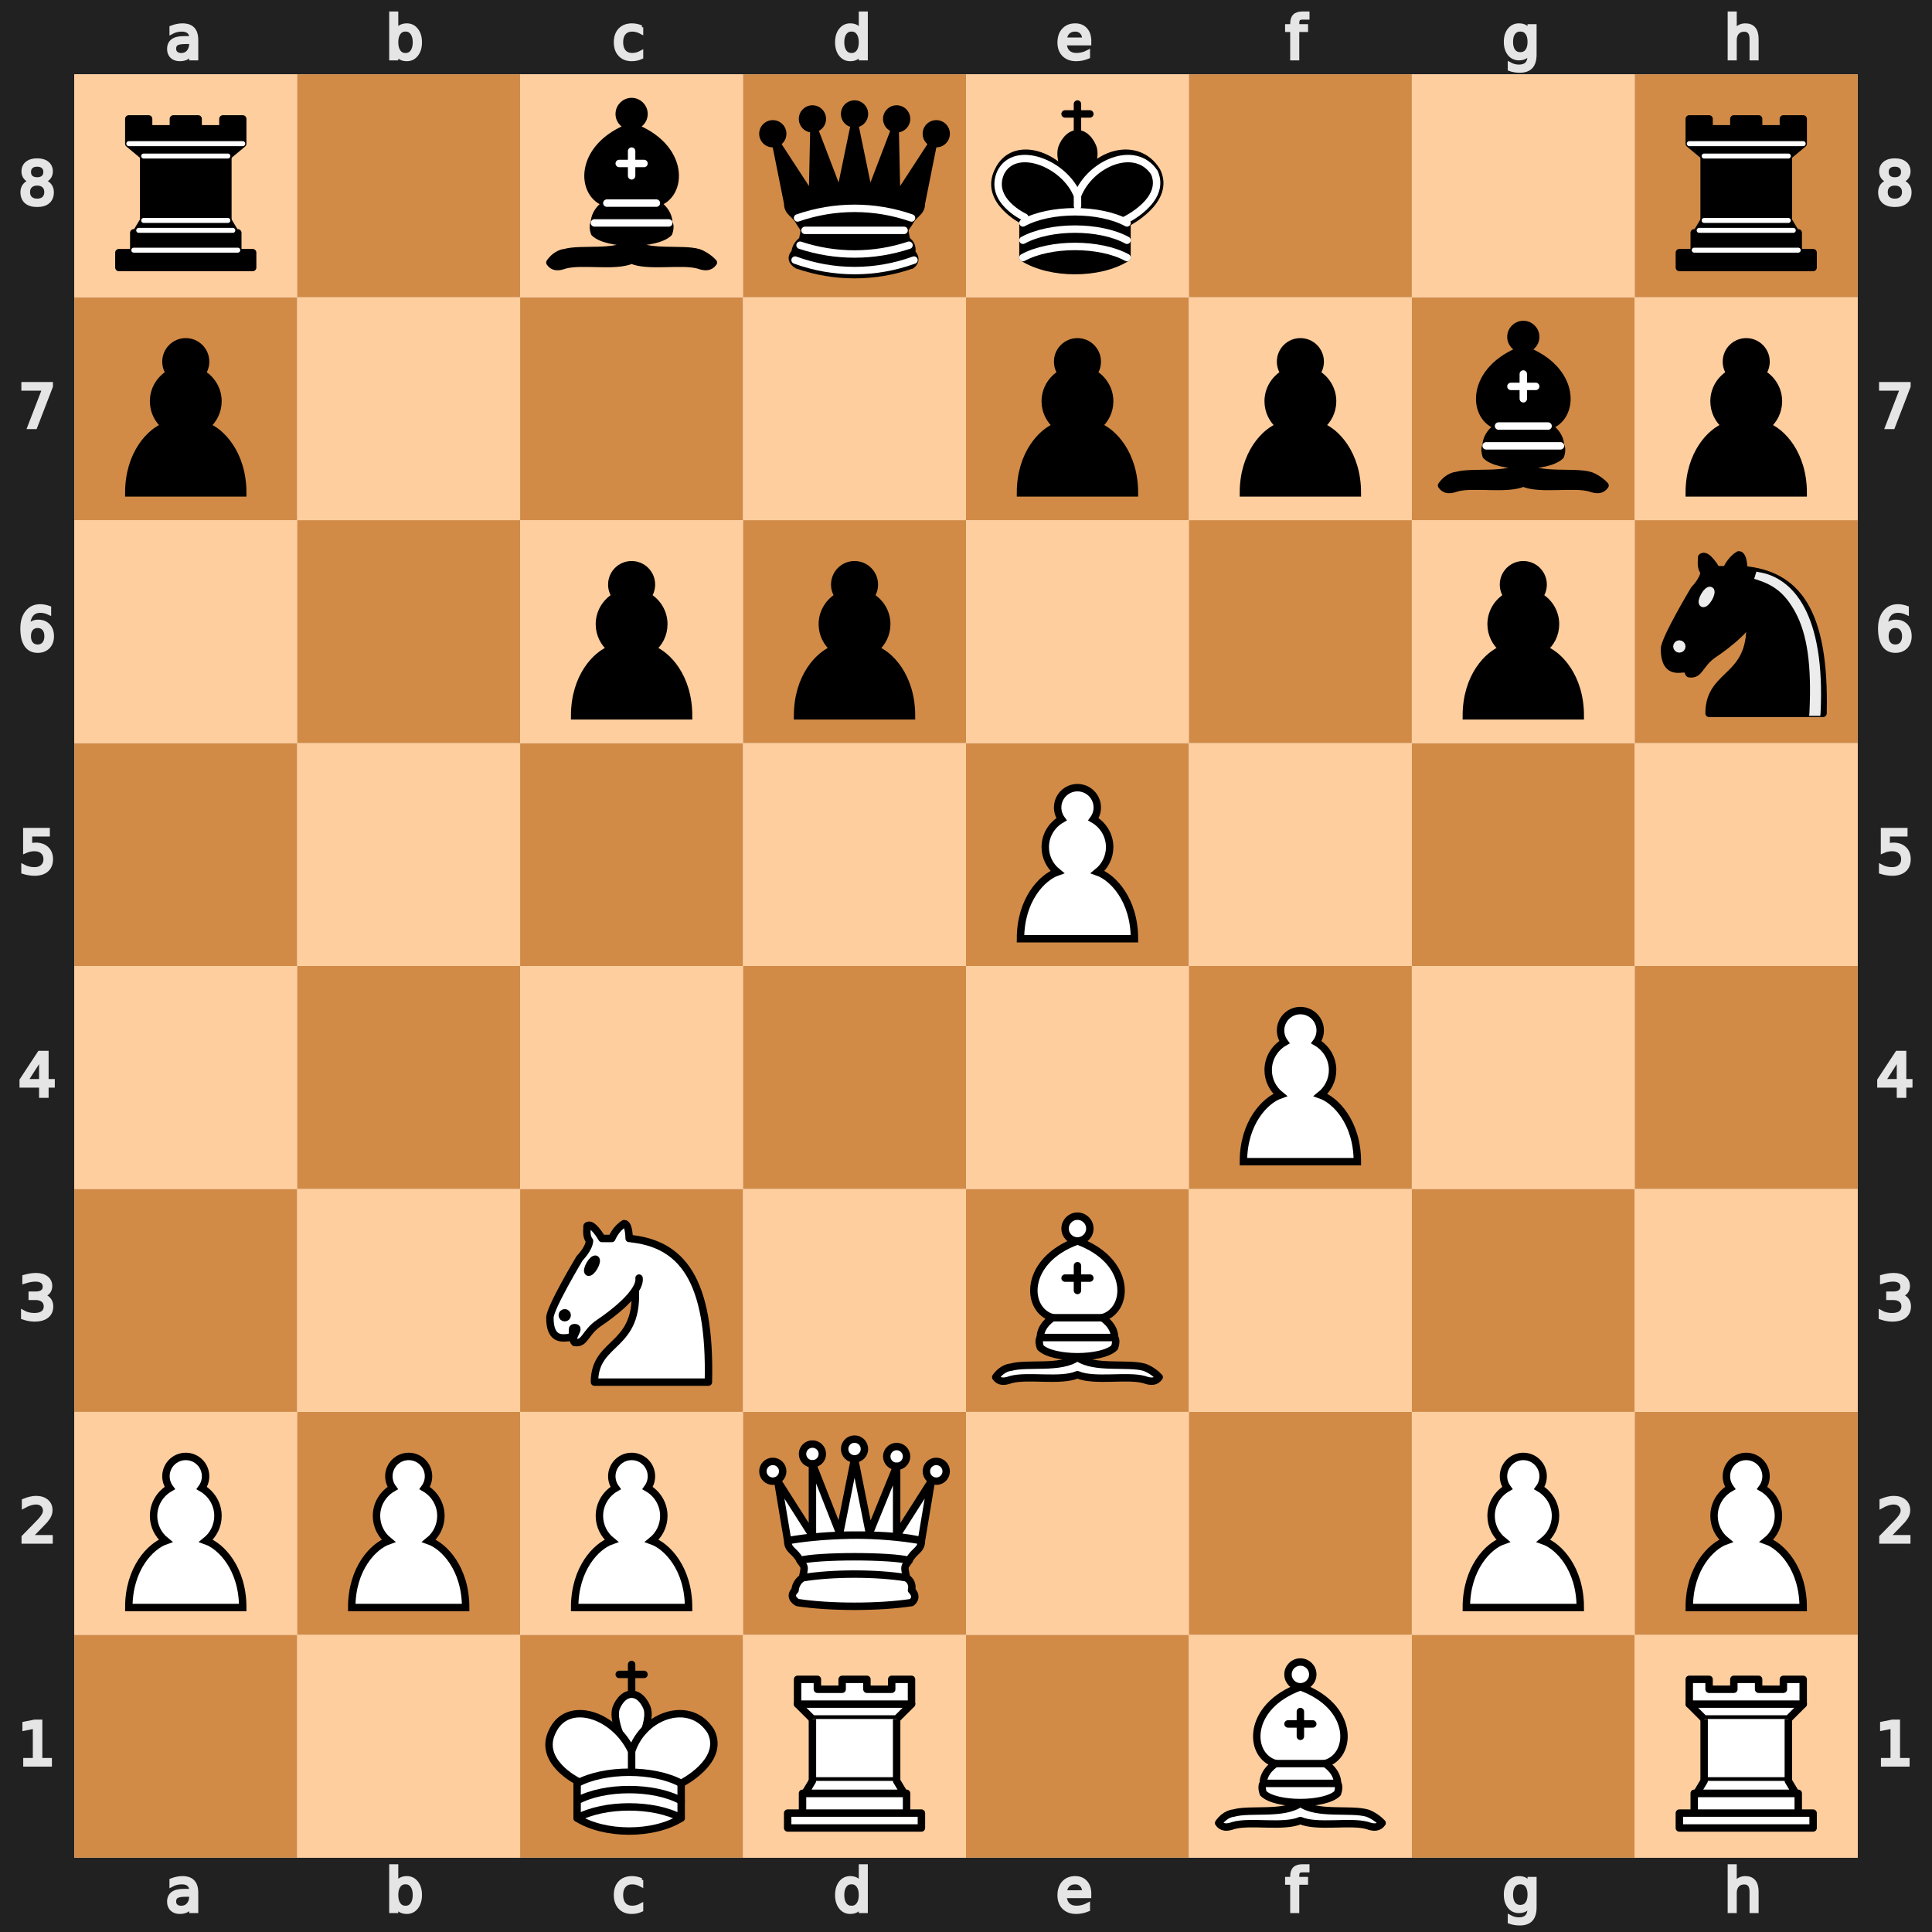
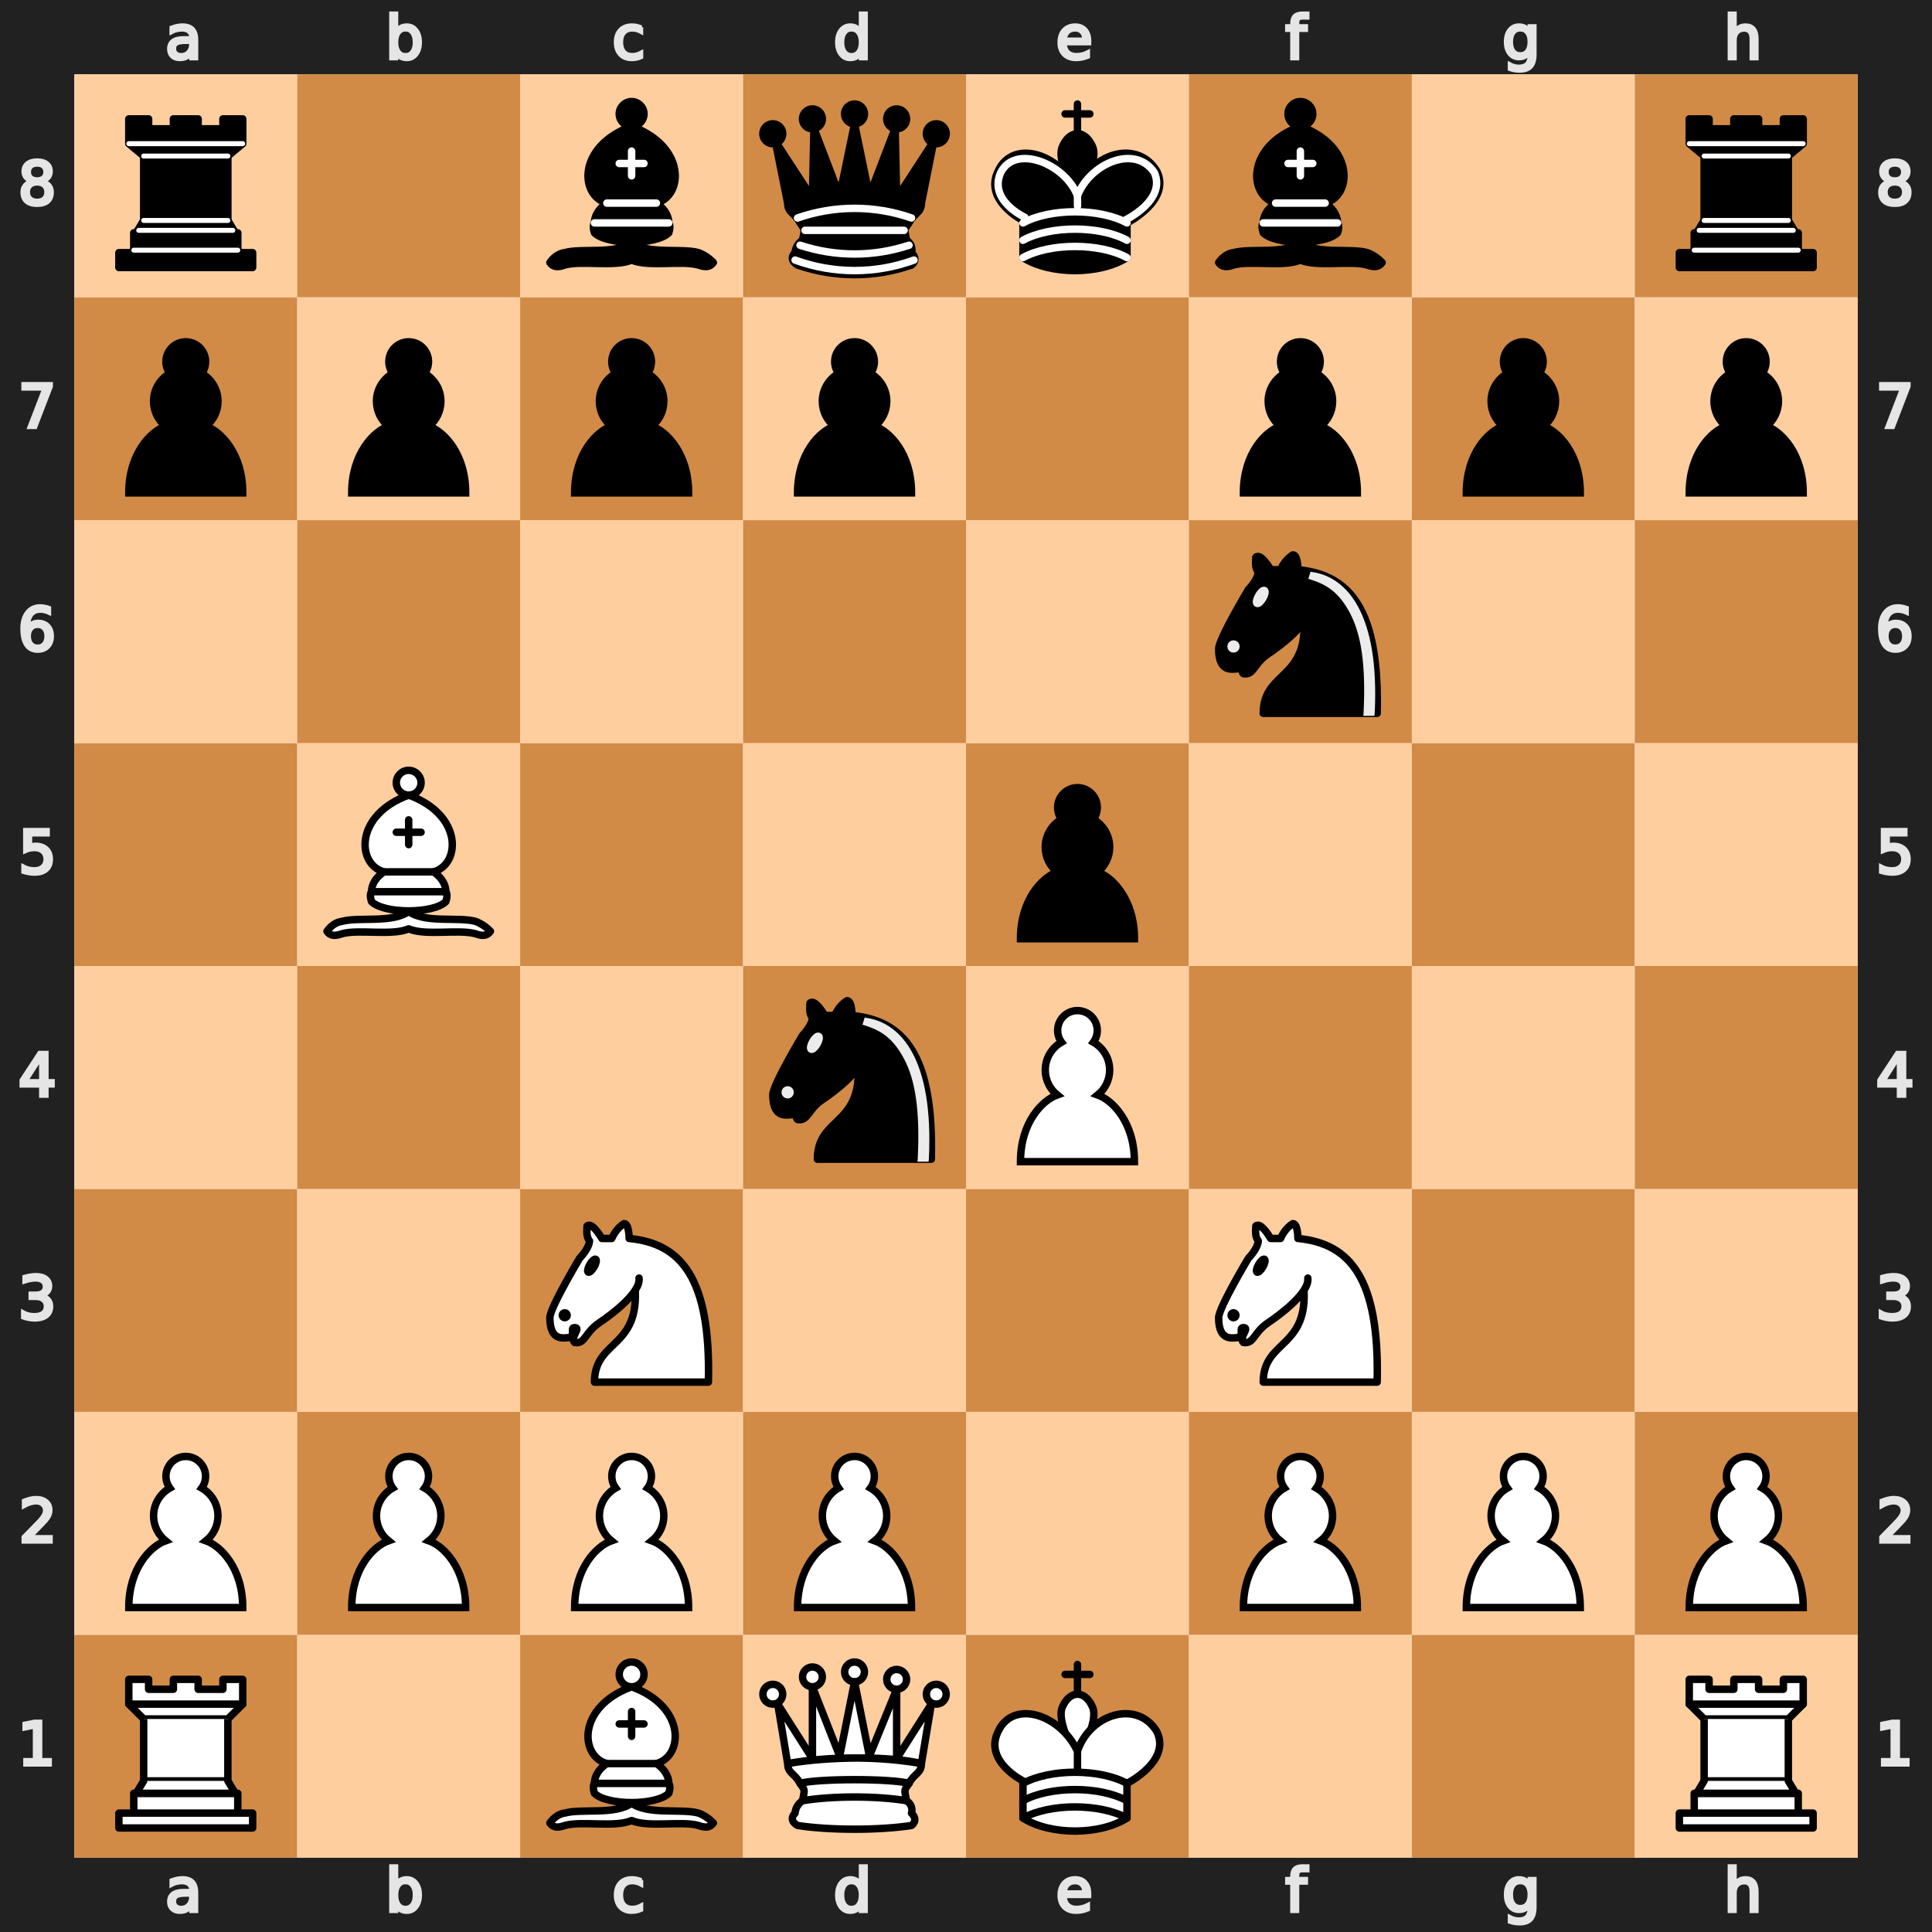
<svg xmlns="http://www.w3.org/2000/svg" xmlns:xlink="http://www.w3.org/1999/xlink" viewBox="0 0 390 390">
  <defs>
    <g id="white-pawn" class="white pawn">
      <path d="M22.5 9c-2.21 0-4 1.79-4 4 0 .89.29 1.71.78 2.38C17.33 16.5 16 18.59 16 21c0 2.03.94 3.84 2.41 5.03-3 1.06-7.41 5.55-7.41 13.47h23c0-7.92-4.41-12.41-7.41-13.47 1.47-1.19 2.41-3 2.41-5.03 0-2.41-1.33-4.5-3.28-5.62.49-.67.78-1.49.78-2.38 0-2.21-1.79-4-4-4z" fill="#fff" stroke="#000" stroke-width="1.5" stroke-linecap="round" />
    </g>
    <g id="white-knight" class="white knight" fill="none" fill-rule="evenodd" stroke="#000" stroke-width="1.5" stroke-linecap="round" stroke-linejoin="round">
      <path d="M 22,10 C 32.5,11 38.5,18 38,39 L 15,39 C 15,30 25,32.5 23,18" style="fill:#ffffff; stroke:#000000;" />
      <path d="M 24,18 C 24.38,20.91 18.45,25.37 16,27 C 13,29 13.18,31.34 11,31 C 9.958,30.06 12.41,27.96 11,28 C 10,28 11.19,29.23 10,30 C 9,30 5.997,31 6,26 C 6,24 12,14 12,14 C 12,14 13.89,12.1 14,10.5 C 13.27,9.506 13.5,8.5 13.5,7.5 C 14.5,6.5 16.5,10 16.5,10 L 18.5,10 C 18.5,10 19.28,8.008 21,7 C 22,7 22,10 22,10" style="fill:#ffffff; stroke:#000000;" />
      <path d="M 9.5 25.5 A 0.5 0.5 0 1 1 8.5,25.5 A 0.5 0.5 0 1 1 9.5 25.5 z" style="fill:#000000; stroke:#000000;" />
      <path d="M 15 15.5 A 0.5 1.5 0 1 1 14,15.5 A 0.5 1.5 0 1 1 15 15.5 z" transform="matrix(0.866,0.5,-0.5,0.866,9.693,-5.173)" style="fill:#000000; stroke:#000000;" />
    </g>
    <g id="white-bishop" class="white bishop" fill="none" fill-rule="evenodd" stroke="#000" stroke-width="1.5" stroke-linecap="round" stroke-linejoin="round">
      <g fill="#fff" stroke-linecap="butt">
        <path d="M9 36c3.39-.97 10.11.43 13.5-2 3.39 2.43 10.11 1.03 13.5 2 0 0 1.65.54 3 2-.68.97-1.65.99-3 .5-3.39-.97-10.11.46-13.5-1-3.39 1.46-10.11.03-13.5 1-1.354.49-2.323.47-3-.5 1.354-1.94 3-2 3-2zM15 32c2.5 2.5 12.5 2.5 15 0 .5-1.5 0-2 0-2 0-2.5-2.5-4-2.5-4 5.5-1.5 6-11.5-5-15.5-11 4-10.5 14-5 15.5 0 0-2.5 1.5-2.5 4 0 0-.5.5 0 2zM25 8a2.5 2.5 0 1 1-5 0 2.5 2.5 0 1 1 5 0z" />
      </g>
      <path d="M17.5 26h10M15 30h15m-7.5-14.5v5M20 18h5" stroke-linejoin="miter" />
    </g>
    <g id="white-rook" class="white rook" fill="#fff" fill-rule="evenodd" stroke="#000" stroke-width="1.5" stroke-linecap="round" stroke-linejoin="round">
      <path d="M9 39h27v-3H9v3zM12 36v-4h21v4H12zM11 14V9h4v2h5V9h5v2h5V9h4v5" stroke-linecap="butt" />
      <path d="M34 14l-3 3H14l-3-3" />
      <path d="M31 17v12.5H14V17" stroke-linecap="butt" stroke-linejoin="miter" />
      <path d="M31 29.5l1.5 2.5h-20l1.5-2.5" />
      <path d="M11 14h23" fill="none" stroke-linejoin="miter" />
    </g>
    <g id="white-queen" class="white queen" fill="#fff" fill-rule="evenodd" stroke="#000" stroke-width="1.5" stroke-linecap="round" stroke-linejoin="round">
      <path d="M8 12a2 2 0 1 1-4 0 2 2 0 1 1 4 0zM24.5 7.5a2 2 0 1 1-4 0 2 2 0 1 1 4 0zM41 12a2 2 0 1 1-4 0 2 2 0 1 1 4 0zM16 8.5a2 2 0 1 1-4 0 2 2 0 1 1 4 0zM33 9a2 2 0 1 1-4 0 2 2 0 1 1 4 0z" />
      <path d="M9 26c8.5-1.5 21-1.5 27 0l2-12-7 11V11l-5.5 13.5-3-15-3 15-5.5-14V25L7 14l2 12zM9 26c0 2 1.5 2 2.5 4 1 1.5 1 1 .5 3.5-1.5 1-1.5 2.5-1.5 2.5-1.5 1.5.5 2.5.5 2.5 6.5 1 16.5 1 23 0 0 0 1.5-1 0-2.5 0 0 .5-1.5-1-2.5-.5-2.5-.5-2 .5-3.5 1-2 2.5-2 2.5-4-8.5-1.5-18.5-1.5-27 0z" stroke-linecap="butt" />
      <path d="M11.5 30c3.5-1 18.5-1 22 0M12 33.5c6-1 15-1 21 0" fill="none" />
    </g>
    <g id="white-king" class="white king" fill="none" fill-rule="evenodd" stroke="#000" stroke-width="1.5" stroke-linecap="round" stroke-linejoin="round">
      <path d="M22.5 11.63V6M20 8h5" stroke-linejoin="miter" />
      <path d="M22.5 25s4.5-7.5 3-10.5c0 0-1-2.5-3-2.5s-3 2.5-3 2.5c-1.5 3 3 10.5 3 10.5" fill="#fff" stroke-linecap="butt" stroke-linejoin="miter" />
      <path d="M11.5 37c5.5 3.5 15.5 3.5 21 0v-7s9-4.5 6-10.5c-4-6.5-13.5-3.5-16 4V27v-3.5c-3.5-7.5-13-10.5-16-4-3 6 5 10 5 10V37z" fill="#fff" />
      <path d="M11.5 30c5.5-3 15.5-3 21 0m-21 3.5c5.5-3 15.5-3 21 0m-21 3.5c5.5-3 15.5-3 21 0" />
    </g>
    <g id="black-pawn" class="black pawn">
      <path d="M22.5 9c-2.21 0-4 1.79-4 4 0 .89.29 1.71.78 2.38C17.33 16.5 16 18.59 16 21c0 2.03.94 3.84 2.41 5.03-3 1.06-7.41 5.55-7.41 13.47h23c0-7.92-4.41-12.41-7.41-13.47 1.47-1.19 2.41-3 2.41-5.03 0-2.41-1.33-4.5-3.28-5.62.49-.67.78-1.49.78-2.38 0-2.21-1.79-4-4-4z" fill="#000" stroke="#000" stroke-width="1.5" stroke-linecap="round" />
    </g>
    <g id="black-knight" class="black knight" fill="none" fill-rule="evenodd" stroke="#000" stroke-width="1.5" stroke-linecap="round" stroke-linejoin="round">
      <path d="M 22,10 C 32.5,11 38.5,18 38,39 L 15,39 C 15,30 25,32.5 23,18" style="fill:#000000; stroke:#000000;" />
      <path d="M 24,18 C 24.38,20.91 18.45,25.37 16,27 C 13,29 13.18,31.34 11,31 C 9.958,30.06 12.41,27.96 11,28 C 10,28 11.19,29.23 10,30 C 9,30 5.997,31 6,26 C 6,24 12,14 12,14 C 12,14 13.89,12.1 14,10.5 C 13.27,9.506 13.5,8.5 13.5,7.5 C 14.5,6.5 16.5,10 16.5,10 L 18.5,10 C 18.5,10 19.28,8.008 21,7 C 22,7 22,10 22,10" style="fill:#000000; stroke:#000000;" />
      <path d="M 9.5 25.5 A 0.5 0.5 0 1 1 8.5,25.5 A 0.5 0.5 0 1 1 9.5 25.5 z" style="fill:#ececec; stroke:#ececec;" />
      <path d="M 15 15.5 A 0.5 1.5 0 1 1 14,15.5 A 0.5 1.5 0 1 1 15 15.5 z" transform="matrix(0.866,0.5,-0.5,0.866,9.693,-5.173)" style="fill:#ececec; stroke:#ececec;" />
      <path d="M 24.55,10.4 L 24.1,11.85 L 24.6,12 C 27.75,13 30.25,14.49 32.5,18.75 C 34.75,23.01 35.75,29.06 35.25,39 L 35.2,39.5 L 37.45,39.5 L 37.5,39 C 38,28.94 36.62,22.15 34.25,17.66 C 31.88,13.17 28.46,11.02 25.06,10.5 L 24.55,10.4 z " style="fill:#ececec; stroke:none;" />
    </g>
    <g id="black-bishop" class="black bishop" fill="none" fill-rule="evenodd" stroke="#000" stroke-width="1.5" stroke-linecap="round" stroke-linejoin="round">
      <path d="M9 36c3.39-.97 10.11.43 13.5-2 3.39 2.43 10.11 1.03 13.5 2 0 0 1.65.54 3 2-.68.97-1.65.99-3 .5-3.39-.97-10.11.46-13.5-1-3.39 1.46-10.11.03-13.5 1-1.354.49-2.323.47-3-.5 1.354-1.94 3-2 3-2zm6-4c2.5 2.5 12.5 2.5 15 0 .5-1.5 0-2 0-2 0-2.5-2.5-4-2.5-4 5.5-1.5 6-11.5-5-15.5-11 4-10.5 14-5 15.5 0 0-2.5 1.5-2.5 4 0 0-.5.5 0 2zM25 8a2.5 2.5 0 1 1-5 0 2.5 2.5 0 1 1 5 0z" fill="#000" stroke-linecap="butt" />
      <path d="M17.5 26h10M15 30h15m-7.5-14.5v5M20 18h5" stroke="#fff" stroke-linejoin="miter" />
    </g>
    <g id="black-rook" class="black rook" fill="#000" fill-rule="evenodd" stroke="#000" stroke-width="1.5" stroke-linecap="round" stroke-linejoin="round">
      <path d="M9 39h27v-3H9v3zM12.5 32l1.5-2.5h17l1.5 2.5h-20zM12 36v-4h21v4H12z" stroke-linecap="butt" />
      <path d="M14 29.5v-13h17v13H14z" stroke-linecap="butt" stroke-linejoin="miter" />
      <path d="M14 16.5L11 14h23l-3 2.5H14zM11 14V9h4v2h5V9h5v2h5V9h4v5H11z" stroke-linecap="butt" />
      <path d="M12 35.5h21M13 31.5h19M14 29.5h17M14 16.5h17M11 14h23" fill="none" stroke="#fff" stroke-width="1" stroke-linejoin="miter" />
    </g>
    <g id="black-queen" class="black queen" fill="#000" fill-rule="evenodd" stroke="#000" stroke-width="1.5" stroke-linecap="round" stroke-linejoin="round">
      <g fill="#000" stroke="none">
        <circle cx="6" cy="12" r="2.75" />
        <circle cx="14" cy="9" r="2.75" />
        <circle cx="22.5" cy="8" r="2.75" />
        <circle cx="31" cy="9" r="2.75" />
        <circle cx="39" cy="12" r="2.75" />
      </g>
      <path d="M9 26c8.5-1.5 21-1.5 27 0l2.5-12.5L31 25l-.3-14.1-5.2 13.6-3-14.5-3 14.5-5.2-13.6L14 25 6.5 13.5 9 26zM9 26c0 2 1.5 2 2.5 4 1 1.5 1 1 .5 3.5-1.5 1-1.5 2.5-1.5 2.5-1.5 1.5.5 2.5.5 2.5 6.5 1 16.5 1 23 0 0 0 1.5-1 0-2.5 0 0 .5-1.5-1-2.5-.5-2.5-.5-2 .5-3.5 1-2 2.5-2 2.5-4-8.5-1.5-18.5-1.5-27 0z" stroke-linecap="butt" />
      <path d="M11 38.5a35 35 1 0 0 23 0" fill="none" stroke-linecap="butt" />
      <path d="M11 29a35 35 1 0 1 23 0M12.5 31.5h20M11.5 34.5a35 35 1 0 0 22 0M10.5 37.5a35 35 1 0 0 24 0" fill="none" stroke="#fff" />
    </g>
    <g id="black-king" class="black king" fill="none" fill-rule="evenodd" stroke="#000" stroke-width="1.5" stroke-linecap="round" stroke-linejoin="round">
      <path d="M22.5 11.63V6" stroke-linejoin="miter" />
      <path d="M22.5 25s4.5-7.5 3-10.5c0 0-1-2.5-3-2.5s-3 2.5-3 2.5c-1.5 3 3 10.5 3 10.5" fill="#000" stroke-linecap="butt" stroke-linejoin="miter" />
      <path d="M11.5 37c5.5 3.5 15.5 3.5 21 0v-7s9-4.5 6-10.5c-4-6.5-13.5-3.5-16 4V27v-3.5c-3.5-7.5-13-10.5-16-4-3 6 5 10 5 10V37z" fill="#000" />
      <path d="M20 8h5" stroke-linejoin="miter" />
      <path d="M32 29.5s8.5-4 6.03-9.65C34.15 14 25 18 22.5 24.5l.01 2.1-.01-2.1C20 18 9.906 14 6.997 19.85c-2.497 5.65 4.853 9 4.853 9M11.5 30c5.5-3 15.5-3 21 0m-21 3.5c5.5-3 15.5-3 21 0m-21 3.5c5.5-3 15.5-3 21 0" stroke="#fff" />
    </g>
  </defs>
  <rect x="7.5" y="7.5" width="375" height="375" fill="none" stroke="#212121" stroke-width="15" />
  <g transform="translate(20, 1) scale(0.75, 0.75)" fill="#e5e5e5" stroke="#e5e5e5">
    <path d="M23.328 10.016q-1.742 0-2.414.398-.672.398-.672 1.36 0 .765.5 1.218.508.445 1.375.445 1.196 0 1.914-.843.727-.852.727-2.258v-.32zm2.867-.594v4.992h-1.437v-1.328q-.492.797-1.227 1.18-.734.375-1.797.375-1.343 0-2.14-.75-.79-.758-.79-2.024 0-1.476.985-2.226.992-.75 2.953-.75h2.016V8.75q0-.992-.656-1.531-.649-.547-1.829-.547-.75 0-1.46.18-.711.18-1.368.539V6.062q.79-.304 1.532-.453.742-.156 1.445-.156 1.898 0 2.836.984.937.985.937 2.985z" />
  </g>
  <g transform="translate(20, 375) scale(0.75, 0.75)" fill="#e5e5e5" stroke="#e5e5e5">
    <path d="M23.328 10.016q-1.742 0-2.414.398-.672.398-.672 1.36 0 .765.5 1.218.508.445 1.375.445 1.196 0 1.914-.843.727-.852.727-2.258v-.32zm2.867-.594v4.992h-1.437v-1.328q-.492.797-1.227 1.18-.734.375-1.797.375-1.343 0-2.14-.75-.79-.758-.79-2.024 0-1.476.985-2.226.992-.75 2.953-.75h2.016V8.75q0-.992-.656-1.531-.649-.547-1.829-.547-.75 0-1.46.18-.711.18-1.368.539V6.062q.79-.304 1.532-.453.742-.156 1.445-.156 1.898 0 2.836.984.937.985.937 2.985z" />
  </g>
  <g transform="translate(65, 1) scale(0.75, 0.75)" fill="#e5e5e5" stroke="#e5e5e5">
    <path d="M24.922 10.047q0-1.586-.656-2.485-.649-.906-1.79-.906-1.14 0-1.796.906-.649.899-.649 2.485 0 1.586.649 2.492.656.898 1.797.898 1.14 0 1.789-.898.656-.906.656-2.492zm-4.89-3.055q.452-.781 1.14-1.156.695-.383 1.656-.383 1.594 0 2.586 1.266 1 1.265 1 3.328 0 2.062-1 3.328-.992 1.266-2.586 1.266-.96 0-1.656-.375-.688-.383-1.14-1.164v1.312h-1.446V2.258h1.445z" />
  </g>
  <g transform="translate(65, 375) scale(0.75, 0.75)" fill="#e5e5e5" stroke="#e5e5e5">
    <path d="M24.922 10.047q0-1.586-.656-2.485-.649-.906-1.79-.906-1.14 0-1.796.906-.649.899-.649 2.485 0 1.586.649 2.492.656.898 1.797.898 1.14 0 1.789-.898.656-.906.656-2.492zm-4.89-3.055q.452-.781 1.14-1.156.695-.383 1.656-.383 1.594 0 2.586 1.266 1 1.265 1 3.328 0 2.062-1 3.328-.992 1.266-2.586 1.266-.96 0-1.656-.375-.688-.383-1.14-1.164v1.312h-1.446V2.258h1.445z" />
  </g>
  <g transform="translate(110, 1) scale(0.75, 0.75)" fill="#e5e5e5" stroke="#e5e5e5">
    <path d="M25.96 6v1.344q-.608-.336-1.226-.5-.609-.172-1.234-.172-1.398 0-2.172.89-.773.883-.773 2.485 0 1.601.773 2.492.774.883 2.172.883.625 0 1.234-.164.618-.172 1.227-.508v1.328q-.602.281-1.25.422-.64.14-1.367.14-1.977 0-3.14-1.242-1.165-1.242-1.165-3.351 0-2.14 1.172-3.367 1.18-1.227 3.227-1.227.664 0 1.296.14.633.134 1.227.407z" />
  </g>
  <g transform="translate(110, 375) scale(0.75, 0.75)" fill="#e5e5e5" stroke="#e5e5e5">
    <path d="M25.96 6v1.344q-.608-.336-1.226-.5-.609-.172-1.234-.172-1.398 0-2.172.89-.773.883-.773 2.485 0 1.601.773 2.492.774.883 2.172.883.625 0 1.234-.164.618-.172 1.227-.508v1.328q-.602.281-1.25.422-.64.14-1.367.14-1.977 0-3.14-1.242-1.165-1.242-1.165-3.351 0-2.14 1.172-3.367 1.18-1.227 3.227-1.227.664 0 1.296.14.633.134 1.227.407z" />
  </g>
  <g transform="translate(155, 1) scale(0.75, 0.75)" fill="#e5e5e5" stroke="#e5e5e5">
    <path d="M24.973 6.992V2.258h1.437v12.156h-1.437v-1.312q-.453.78-1.149 1.164-.687.375-1.656.375-1.586 0-2.586-1.266-.992-1.266-.992-3.328 0-2.063.992-3.328 1-1.266 2.586-1.266.969 0 1.656.383.696.375 1.149 1.156zm-4.899 3.055q0 1.586.649 2.492.656.898 1.797.898 1.14 0 1.796-.898.657-.906.657-2.492 0-1.586-.657-2.485-.656-.906-1.796-.906-1.141 0-1.797.906-.649.899-.649 2.485z" />
  </g>
  <g transform="translate(155, 375) scale(0.75, 0.75)" fill="#e5e5e5" stroke="#e5e5e5">
    <path d="M24.973 6.992V2.258h1.437v12.156h-1.437v-1.312q-.453.78-1.149 1.164-.687.375-1.656.375-1.586 0-2.586-1.266-.992-1.266-.992-3.328 0-2.063.992-3.328 1-1.266 2.586-1.266.969 0 1.656.383.696.375 1.149 1.156zm-4.899 3.055q0 1.586.649 2.492.656.898 1.797.898 1.14 0 1.796-.898.657-.906.657-2.492 0-1.586-.657-2.485-.656-.906-1.796-.906-1.141 0-1.797.906-.649.899-.649 2.485z" />
  </g>
  <g transform="translate(200, 1) scale(0.75, 0.75)" fill="#e5e5e5" stroke="#e5e5e5">
    <path d="M26.555 9.68v.703h-6.61q.094 1.484.89 2.265.806.774 2.235.774.828 0 1.602-.203.781-.203 1.547-.61v1.36q-.774.328-1.586.5-.813.172-1.649.172-2.093 0-3.32-1.22-1.219-1.218-1.219-3.296 0-2.148 1.157-3.406 1.164-1.266 3.132-1.266 1.766 0 2.79 1.14 1.03 1.134 1.03 3.087zm-1.438-.422q-.015-1.18-.664-1.883-.64-.703-1.703-.703-1.203 0-1.93.68-.718.68-.828 1.914z" />
  </g>
  <g transform="translate(200, 375) scale(0.75, 0.75)" fill="#e5e5e5" stroke="#e5e5e5">
    <path d="M26.555 9.68v.703h-6.61q.094 1.484.89 2.265.806.774 2.235.774.828 0 1.602-.203.781-.203 1.547-.61v1.36q-.774.328-1.586.5-.813.172-1.649.172-2.093 0-3.32-1.22-1.219-1.218-1.219-3.296 0-2.148 1.157-3.406 1.164-1.266 3.132-1.266 1.766 0 2.79 1.14 1.03 1.134 1.03 3.087zm-1.438-.422q-.015-1.18-.664-1.883-.64-.703-1.703-.703-1.203 0-1.93.68-.718.68-.828 1.914z" />
  </g>
  <g transform="translate(245, 1) scale(0.75, 0.75)" fill="#e5e5e5" stroke="#e5e5e5">
    <path d="M25.285 2.258v1.195H23.91q-.773 0-1.078.313-.297.312-.297 1.125v.773h2.367v1.117h-2.367v7.633H21.09V6.781h-1.375V5.664h1.375v-.61q0-1.46.68-2.124.68-.672 2.156-.672z" />
  </g>
  <g transform="translate(245, 375) scale(0.75, 0.75)" fill="#e5e5e5" stroke="#e5e5e5">
    <path d="M25.285 2.258v1.195H23.91q-.773 0-1.078.313-.297.312-.297 1.125v.773h2.367v1.117h-2.367v7.633H21.09V6.781h-1.375V5.664h1.375v-.61q0-1.46.68-2.124.68-.672 2.156-.672z" />
  </g>
  <g transform="translate(290, 1) scale(0.75, 0.75)" fill="#e5e5e5" stroke="#e5e5e5">
    <path d="M24.973 9.937q0-1.562-.649-2.421-.64-.86-1.804-.86-1.157 0-1.805.86-.64.859-.64 2.421 0 1.555.64 2.415.648.859 1.805.859 1.164 0 1.804-.86.649-.859.649-2.414zm1.437 3.391q0 2.234-.992 3.32-.992 1.094-3.04 1.094-.757 0-1.429-.117-.672-.11-1.304-.344v-1.398q.632.344 1.25.508.617.164 1.257.164 1.414 0 2.118-.743.703-.734.703-2.226v-.711q-.446.773-1.141 1.156-.695.383-1.664.383-1.61 0-2.594-1.227-.984-1.226-.984-3.25 0-2.03.984-3.257.985-1.227 2.594-1.227.969 0 1.664.383t1.14 1.156V5.664h1.438z" />
  </g>
  <g transform="translate(290, 375) scale(0.75, 0.75)" fill="#e5e5e5" stroke="#e5e5e5">
    <path d="M24.973 9.937q0-1.562-.649-2.421-.64-.86-1.804-.86-1.157 0-1.805.86-.64.859-.64 2.421 0 1.555.64 2.415.648.859 1.805.859 1.164 0 1.804-.86.649-.859.649-2.414zm1.437 3.391q0 2.234-.992 3.32-.992 1.094-3.04 1.094-.757 0-1.429-.117-.672-.11-1.304-.344v-1.398q.632.344 1.25.508.617.164 1.257.164 1.414 0 2.118-.743.703-.734.703-2.226v-.711q-.446.773-1.141 1.156-.695.383-1.664.383-1.61 0-2.594-1.227-.984-1.226-.984-3.25 0-2.03.984-3.257.985-1.227 2.594-1.227.969 0 1.664.383t1.14 1.156V5.664h1.438z" />
  </g>
  <g transform="translate(335, 1) scale(0.75, 0.75)" fill="#e5e5e5" stroke="#e5e5e5">
    <path d="M26.164 9.133v5.281h-1.437V9.18q0-1.243-.485-1.86-.484-.617-1.453-.617-1.164 0-1.836.742-.672.742-.672 2.024v4.945h-1.445V2.258h1.445v4.765q.516-.789 1.211-1.18.703-.39 1.617-.39 1.508 0 2.282.938.773.93.773 2.742z" />
  </g>
  <g transform="translate(335, 375) scale(0.75, 0.75)" fill="#e5e5e5" stroke="#e5e5e5">
    <path d="M26.164 9.133v5.281h-1.437V9.18q0-1.243-.485-1.86-.484-.617-1.453-.617-1.164 0-1.836.742-.672.742-.672 2.024v4.945h-1.445V2.258h1.445v4.765q.516-.789 1.211-1.18.703-.39 1.617-.39 1.508 0 2.282.938.773.93.773 2.742z" />
  </g>
  <g transform="translate(0, 335) scale(0.75, 0.75)" fill="#e5e5e5" stroke="#e5e5e5">
    <path d="M6.754 26.996h2.578v-8.898l-2.805.562v-1.437l2.79-.563h1.578v10.336h2.578v1.328h-6.72z" />
  </g>
  <g transform="translate(375, 335) scale(0.75, 0.75)" fill="#e5e5e5" stroke="#e5e5e5">
    <path d="M6.754 26.996h2.578v-8.898l-2.805.562v-1.437l2.79-.563h1.578v10.336h2.578v1.328h-6.72z" />
  </g>
  <g transform="translate(0, 290) scale(0.75, 0.75)" fill="#e5e5e5" stroke="#e5e5e5">
    <path d="M8.195 26.996h5.508v1.328H6.297v-1.328q.898-.93 2.445-2.492 1.555-1.57 1.953-2.024.758-.851 1.055-1.437.305-.594.305-1.164 0-.93-.657-1.516-.648-.586-1.695-.586-.742 0-1.57.258-.82.258-1.758.781v-1.593q.953-.383 1.781-.578.828-.196 1.516-.196 1.812 0 2.89.906 1.079.907 1.079 2.422 0 .72-.274 1.368-.265.64-.976 1.515-.196.227-1.243 1.313-1.046 1.078-2.953 3.023z" />
  </g>
  <g transform="translate(375, 290) scale(0.75, 0.75)" fill="#e5e5e5" stroke="#e5e5e5">
    <path d="M8.195 26.996h5.508v1.328H6.297v-1.328q.898-.93 2.445-2.492 1.555-1.57 1.953-2.024.758-.851 1.055-1.437.305-.594.305-1.164 0-.93-.657-1.516-.648-.586-1.695-.586-.742 0-1.57.258-.82.258-1.758.781v-1.593q.953-.383 1.781-.578.828-.196 1.516-.196 1.812 0 2.89.906 1.079.907 1.079 2.422 0 .72-.274 1.368-.265.64-.976 1.515-.196.227-1.243 1.313-1.046 1.078-2.953 3.023z" />
  </g>
  <g transform="translate(0, 245) scale(0.75, 0.75)" fill="#e5e5e5" stroke="#e5e5e5">
    <path d="M11.434 22.035q1.132.242 1.765 1.008.64.766.64 1.89 0 1.727-1.187 2.672-1.187.946-3.375.946-.734 0-1.515-.149-.774-.14-1.602-.43V26.45q.656.383 1.438.578.78.196 1.632.196 1.485 0 2.258-.586.782-.586.782-1.703 0-1.032-.727-1.61-.719-.586-2.008-.586h-1.36v-1.297h1.423q1.164 0 1.78-.46.618-.47.618-1.344 0-.899-.64-1.375-.633-.485-1.82-.485-.65 0-1.391.141-.743.14-1.633.437V16.95q.898-.25 1.68-.375.788-.125 1.484-.125 1.797 0 2.844.82 1.046.813 1.046 2.204 0 .968-.554 1.64-.555.664-1.578.922z" />
  </g>
  <g transform="translate(375, 245) scale(0.75, 0.75)" fill="#e5e5e5" stroke="#e5e5e5">
    <path d="M11.434 22.035q1.132.242 1.765 1.008.64.766.64 1.89 0 1.727-1.187 2.672-1.187.946-3.375.946-.734 0-1.515-.149-.774-.14-1.602-.43V26.45q.656.383 1.438.578.78.196 1.632.196 1.485 0 2.258-.586.782-.586.782-1.703 0-1.032-.727-1.61-.719-.586-2.008-.586h-1.36v-1.297h1.423q1.164 0 1.78-.46.618-.47.618-1.344 0-.899-.64-1.375-.633-.485-1.82-.485-.65 0-1.391.141-.743.14-1.633.437V16.95q.898-.25 1.68-.375.788-.125 1.484-.125 1.797 0 2.844.82 1.046.813 1.046 2.204 0 .968-.554 1.64-.555.664-1.578.922z" />
  </g>
  <g transform="translate(0, 200) scale(0.75, 0.75)" fill="#e5e5e5" stroke="#e5e5e5">
    <path d="M11.016 18.035L7.03 24.262h3.985zm-.414-1.375h1.984v7.602h1.664v1.312h-1.664v2.75h-1.57v-2.75H5.75v-1.523z" />
  </g>
  <g transform="translate(375, 200) scale(0.75, 0.75)" fill="#e5e5e5" stroke="#e5e5e5">
    <path d="M11.016 18.035L7.03 24.262h3.985zm-.414-1.375h1.984v7.602h1.664v1.312h-1.664v2.75h-1.57v-2.75H5.75v-1.523z" />
  </g>
  <g transform="translate(0, 155) scale(0.75, 0.75)" fill="#e5e5e5" stroke="#e5e5e5">
    <path d="M6.719 16.66h6.195v1.328h-4.75v2.86q.344-.118.688-.172.343-.063.687-.063 1.953 0 3.094 1.07 1.14 1.07 1.14 2.899 0 1.883-1.171 2.93-1.172 1.039-3.305 1.039-.735 0-1.5-.125-.758-.125-1.57-.375v-1.586q.703.383 1.453.57.75.188 1.586.188 1.351 0 2.14-.711.79-.711.79-1.93 0-1.219-.79-1.93-.789-.71-2.14-.71-.633 0-1.266.14-.625.14-1.281.438z" />
  </g>
  <g transform="translate(375, 155) scale(0.75, 0.75)" fill="#e5e5e5" stroke="#e5e5e5">
    <path d="M6.719 16.66h6.195v1.328h-4.75v2.86q.344-.118.688-.172.343-.063.687-.063 1.953 0 3.094 1.07 1.14 1.07 1.14 2.899 0 1.883-1.171 2.93-1.172 1.039-3.305 1.039-.735 0-1.5-.125-.758-.125-1.57-.375v-1.586q.703.383 1.453.57.75.188 1.586.188 1.351 0 2.14-.711.79-.711.79-1.93 0-1.219-.79-1.93-.789-.71-2.14-.71-.633 0-1.266.14-.625.14-1.281.438z" />
  </g>
  <g transform="translate(0, 110) scale(0.75, 0.75)" fill="#e5e5e5" stroke="#e5e5e5">
    <path d="M10.137 21.863q-1.063 0-1.688.727-.617.726-.617 1.992 0 1.258.617 1.992.625.727 1.688.727 1.062 0 1.68-.727.624-.734.624-1.992 0-1.266-.625-1.992-.617-.727-1.68-.727zm3.133-4.945v1.437q-.594-.28-1.204-.43-.601-.148-1.195-.148-1.562 0-2.39 1.055-.82 1.055-.938 3.188.46-.68 1.156-1.04.696-.367 1.531-.367 1.758 0 2.774 1.07 1.023 1.063 1.023 2.899 0 1.797-1.062 2.883-1.063 1.086-2.828 1.086-2.024 0-3.094-1.547-1.07-1.555-1.07-4.5 0-2.766 1.312-4.406 1.313-1.649 3.524-1.649.593 0 1.195.117.61.118 1.266.352z" />
  </g>
  <g transform="translate(375, 110) scale(0.75, 0.75)" fill="#e5e5e5" stroke="#e5e5e5">
    <path d="M10.137 21.863q-1.063 0-1.688.727-.617.726-.617 1.992 0 1.258.617 1.992.625.727 1.688.727 1.062 0 1.68-.727.624-.734.624-1.992 0-1.266-.625-1.992-.617-.727-1.68-.727zm3.133-4.945v1.437q-.594-.28-1.204-.43-.601-.148-1.195-.148-1.562 0-2.39 1.055-.82 1.055-.938 3.188.46-.68 1.156-1.04.696-.367 1.531-.367 1.758 0 2.774 1.07 1.023 1.063 1.023 2.899 0 1.797-1.062 2.883-1.063 1.086-2.828 1.086-2.024 0-3.094-1.547-1.07-1.555-1.07-4.5 0-2.766 1.312-4.406 1.313-1.649 3.524-1.649.593 0 1.195.117.61.118 1.266.352z" />
  </g>
  <g transform="translate(0, 65) scale(0.75, 0.75)" fill="#e5e5e5" stroke="#e5e5e5">
    <path d="M6.25 16.66h7.5v.672L9.516 28.324H7.867l3.985-10.336H6.25z" />
  </g>
  <g transform="translate(375, 65) scale(0.75, 0.75)" fill="#e5e5e5" stroke="#e5e5e5">
    <path d="M6.25 16.66h7.5v.672L9.516 28.324H7.867l3.985-10.336H6.25z" />
  </g>
  <g transform="translate(0, 20) scale(0.75, 0.75)" fill="#e5e5e5" stroke="#e5e5e5">
    <path d="M10 22.785q-1.125 0-1.773.602-.641.601-.641 1.656t.64 1.656q.649.602 1.774.602t1.773-.602q.649-.61.649-1.656 0-1.055-.649-1.656-.64-.602-1.773-.602zm-1.578-.672q-1.016-.25-1.586-.945-.563-.695-.563-1.695 0-1.399.993-2.211 1-.813 2.734-.813 1.742 0 2.734.813.993.812.993 2.21 0 1-.57 1.696-.563.695-1.571.945 1.14.266 1.773 1.04.641.773.641 1.89 0 1.695-1.04 2.602-1.03.906-2.96.906t-2.969-.906Q6 26.738 6 25.043q0-1.117.64-1.89.641-.774 1.782-1.04zm-.578-2.492q0 .906.562 1.414.57.508 1.594.508 1.016 0 1.586-.508.578-.508.578-1.414 0-.906-.578-1.414-.57-.508-1.586-.508-1.023 0-1.594.508-.562.508-.562 1.414z" />
  </g>
  <g transform="translate(375, 20) scale(0.75, 0.75)" fill="#e5e5e5" stroke="#e5e5e5">
    <path d="M10 22.785q-1.125 0-1.773.602-.641.601-.641 1.656t.64 1.656q.649.602 1.774.602t1.773-.602q.649-.61.649-1.656 0-1.055-.649-1.656-.64-.602-1.773-.602zm-1.578-.672q-1.016-.25-1.586-.945-.563-.695-.563-1.695 0-1.399.993-2.211 1-.813 2.734-.813 1.742 0 2.734.813.993.812.993 2.21 0 1-.57 1.696-.563.695-1.571.945 1.14.266 1.773 1.04.641.773.641 1.89 0 1.695-1.04 2.602-1.03.906-2.96.906t-2.969-.906Q6 26.738 6 25.043q0-1.117.64-1.89.641-.774 1.782-1.04zm-.578-2.492q0 .906.562 1.414.57.508 1.594.508 1.016 0 1.586-.508.578-.508.578-1.414 0-.906-.578-1.414-.57-.508-1.586-.508-1.023 0-1.594.508-.562.508-.562 1.414z" />
  </g>
  <rect x="15" y="330" width="45" height="45" class="square dark a1" stroke="none" fill="#d18b47" />
  <rect x="60" y="330" width="45" height="45" class="square light b1" stroke="none" fill="#ffce9e" />
  <rect x="105" y="330" width="45" height="45" class="square dark c1" stroke="none" fill="#d18b47" />
  <rect x="150" y="330" width="45" height="45" class="square light d1" stroke="none" fill="#ffce9e" />
  <rect x="195" y="330" width="45" height="45" class="square dark e1" stroke="none" fill="#d18b47" />
  <rect x="240" y="330" width="45" height="45" class="square light f1" stroke="none" fill="#ffce9e" />
  <rect x="285" y="330" width="45" height="45" class="square dark g1" stroke="none" fill="#d18b47" />
  <rect x="330" y="330" width="45" height="45" class="square light h1" stroke="none" fill="#ffce9e" />
  <rect x="15" y="285" width="45" height="45" class="square light a2" stroke="none" fill="#ffce9e" />
  <rect x="60" y="285" width="45" height="45" class="square dark b2" stroke="none" fill="#d18b47" />
  <rect x="105" y="285" width="45" height="45" class="square light c2" stroke="none" fill="#ffce9e" />
  <rect x="150" y="285" width="45" height="45" class="square dark d2" stroke="none" fill="#d18b47" />
  <rect x="195" y="285" width="45" height="45" class="square light e2" stroke="none" fill="#ffce9e" />
  <rect x="240" y="285" width="45" height="45" class="square dark f2" stroke="none" fill="#d18b47" />
  <rect x="285" y="285" width="45" height="45" class="square light g2" stroke="none" fill="#ffce9e" />
  <rect x="330" y="285" width="45" height="45" class="square dark h2" stroke="none" fill="#d18b47" />
  <rect x="15" y="240" width="45" height="45" class="square dark a3" stroke="none" fill="#d18b47" />
  <rect x="60" y="240" width="45" height="45" class="square light b3" stroke="none" fill="#ffce9e" />
  <rect x="105" y="240" width="45" height="45" class="square dark c3" stroke="none" fill="#d18b47" />
  <rect x="150" y="240" width="45" height="45" class="square light d3" stroke="none" fill="#ffce9e" />
  <rect x="195" y="240" width="45" height="45" class="square dark e3" stroke="none" fill="#d18b47" />
  <rect x="240" y="240" width="45" height="45" class="square light f3" stroke="none" fill="#ffce9e" />
  <rect x="285" y="240" width="45" height="45" class="square dark g3" stroke="none" fill="#d18b47" />
  <rect x="330" y="240" width="45" height="45" class="square light h3" stroke="none" fill="#ffce9e" />
  <rect x="15" y="195" width="45" height="45" class="square light a4" stroke="none" fill="#ffce9e" />
  <rect x="60" y="195" width="45" height="45" class="square dark b4" stroke="none" fill="#d18b47" />
  <rect x="105" y="195" width="45" height="45" class="square light c4" stroke="none" fill="#ffce9e" />
  <rect x="150" y="195" width="45" height="45" class="square dark d4" stroke="none" fill="#d18b47" />
  <rect x="195" y="195" width="45" height="45" class="square light e4" stroke="none" fill="#ffce9e" />
  <rect x="240" y="195" width="45" height="45" class="square dark f4" stroke="none" fill="#d18b47" />
  <rect x="285" y="195" width="45" height="45" class="square light g4" stroke="none" fill="#ffce9e" />
  <rect x="330" y="195" width="45" height="45" class="square dark h4" stroke="none" fill="#d18b47" />
  <rect x="15" y="150" width="45" height="45" class="square dark a5" stroke="none" fill="#d18b47" />
  <rect x="60" y="150" width="45" height="45" class="square light b5" stroke="none" fill="#ffce9e" />
  <rect x="105" y="150" width="45" height="45" class="square dark c5" stroke="none" fill="#d18b47" />
  <rect x="150" y="150" width="45" height="45" class="square light d5" stroke="none" fill="#ffce9e" />
  <rect x="195" y="150" width="45" height="45" class="square dark e5" stroke="none" fill="#d18b47" />
  <rect x="240" y="150" width="45" height="45" class="square light f5" stroke="none" fill="#ffce9e" />
  <rect x="285" y="150" width="45" height="45" class="square dark g5" stroke="none" fill="#d18b47" />
  <rect x="330" y="150" width="45" height="45" class="square light h5" stroke="none" fill="#ffce9e" />
  <rect x="15" y="105" width="45" height="45" class="square light a6" stroke="none" fill="#ffce9e" />
  <rect x="60" y="105" width="45" height="45" class="square dark b6" stroke="none" fill="#d18b47" />
  <rect x="105" y="105" width="45" height="45" class="square light c6" stroke="none" fill="#ffce9e" />
  <rect x="150" y="105" width="45" height="45" class="square dark d6" stroke="none" fill="#d18b47" />
  <rect x="195" y="105" width="45" height="45" class="square light e6" stroke="none" fill="#ffce9e" />
  <rect x="240" y="105" width="45" height="45" class="square dark f6" stroke="none" fill="#d18b47" />
  <rect x="285" y="105" width="45" height="45" class="square light g6" stroke="none" fill="#ffce9e" />
  <rect x="330" y="105" width="45" height="45" class="square dark h6" stroke="none" fill="#d18b47" />
  <rect x="15" y="60" width="45" height="45" class="square dark a7" stroke="none" fill="#d18b47" />
  <rect x="60" y="60" width="45" height="45" class="square light b7" stroke="none" fill="#ffce9e" />
  <rect x="105" y="60" width="45" height="45" class="square dark c7" stroke="none" fill="#d18b47" />
  <rect x="150" y="60" width="45" height="45" class="square light d7" stroke="none" fill="#ffce9e" />
  <rect x="195" y="60" width="45" height="45" class="square dark e7" stroke="none" fill="#d18b47" />
  <rect x="240" y="60" width="45" height="45" class="square light f7" stroke="none" fill="#ffce9e" />
  <rect x="285" y="60" width="45" height="45" class="square dark g7" stroke="none" fill="#d18b47" />
  <rect x="330" y="60" width="45" height="45" class="square light h7" stroke="none" fill="#ffce9e" />
  <rect x="15" y="15" width="45" height="45" class="square light a8" stroke="none" fill="#ffce9e" />
  <rect x="60" y="15" width="45" height="45" class="square dark b8" stroke="none" fill="#d18b47" />
  <rect x="105" y="15" width="45" height="45" class="square light c8" stroke="none" fill="#ffce9e" />
  <rect x="150" y="15" width="45" height="45" class="square dark d8" stroke="none" fill="#d18b47" />
  <rect x="195" y="15" width="45" height="45" class="square light e8" stroke="none" fill="#ffce9e" />
  <rect x="240" y="15" width="45" height="45" class="square dark f8" stroke="none" fill="#d18b47" />
  <rect x="285" y="15" width="45" height="45" class="square light g8" stroke="none" fill="#ffce9e" />
  <rect x="330" y="15" width="45" height="45" class="square dark h8" stroke="none" fill="#d18b47" />
-   <use href="#white-king" xlink:href="#white-king" transform="translate(105, 330)" />
-   <use href="#white-rook" xlink:href="#white-rook" transform="translate(150, 330)" />
-   <use href="#white-bishop" xlink:href="#white-bishop" transform="translate(240, 330)" />
+   <use href="#white-rook" xlink:href="#white-rook" transform="translate(15, 330)" />
+   <use href="#white-bishop" xlink:href="#white-bishop" transform="translate(105, 330)" />
+   <use href="#white-queen" xlink:href="#white-queen" transform="translate(150, 330)" />
+   <use href="#white-king" xlink:href="#white-king" transform="translate(195, 330)" />
  <use href="#white-rook" xlink:href="#white-rook" transform="translate(330, 330)" />
  <use href="#white-pawn" xlink:href="#white-pawn" transform="translate(15, 285)" />
  <use href="#white-pawn" xlink:href="#white-pawn" transform="translate(60, 285)" />
  <use href="#white-pawn" xlink:href="#white-pawn" transform="translate(105, 285)" />
-   <use href="#white-queen" xlink:href="#white-queen" transform="translate(150, 285)" />
+   <use href="#white-pawn" xlink:href="#white-pawn" transform="translate(150, 285)" />
+   <use href="#white-pawn" xlink:href="#white-pawn" transform="translate(240, 285)" />
  <use href="#white-pawn" xlink:href="#white-pawn" transform="translate(285, 285)" />
  <use href="#white-pawn" xlink:href="#white-pawn" transform="translate(330, 285)" />
  <use href="#white-knight" xlink:href="#white-knight" transform="translate(105, 240)" />
-   <use href="#white-bishop" xlink:href="#white-bishop" transform="translate(195, 240)" />
-   <use href="#white-pawn" xlink:href="#white-pawn" transform="translate(240, 195)" />
-   <use href="#white-pawn" xlink:href="#white-pawn" transform="translate(195, 150)" />
-   <use href="#black-pawn" xlink:href="#black-pawn" transform="translate(105, 105)" />
-   <use href="#black-pawn" xlink:href="#black-pawn" transform="translate(150, 105)" />
-   <use href="#black-pawn" xlink:href="#black-pawn" transform="translate(285, 105)" />
-   <use href="#black-knight" xlink:href="#black-knight" transform="translate(330, 105)" />
+   <use href="#white-knight" xlink:href="#white-knight" transform="translate(240, 240)" />
+   <use href="#black-knight" xlink:href="#black-knight" transform="translate(150, 195)" />
+   <use href="#white-pawn" xlink:href="#white-pawn" transform="translate(195, 195)" />
+   <use href="#white-bishop" xlink:href="#white-bishop" transform="translate(60, 150)" />
+   <use href="#black-pawn" xlink:href="#black-pawn" transform="translate(195, 150)" />
+   <use href="#black-knight" xlink:href="#black-knight" transform="translate(240, 105)" />
  <use href="#black-pawn" xlink:href="#black-pawn" transform="translate(15, 60)" />
-   <use href="#black-pawn" xlink:href="#black-pawn" transform="translate(195, 60)" />
+   <use href="#black-pawn" xlink:href="#black-pawn" transform="translate(60, 60)" />
+   <use href="#black-pawn" xlink:href="#black-pawn" transform="translate(105, 60)" />
+   <use href="#black-pawn" xlink:href="#black-pawn" transform="translate(150, 60)" />
  <use href="#black-pawn" xlink:href="#black-pawn" transform="translate(240, 60)" />
-   <use href="#black-bishop" xlink:href="#black-bishop" transform="translate(285, 60)" />
+   <use href="#black-pawn" xlink:href="#black-pawn" transform="translate(285, 60)" />
  <use href="#black-pawn" xlink:href="#black-pawn" transform="translate(330, 60)" />
  <use href="#black-rook" xlink:href="#black-rook" transform="translate(15, 15)" />
  <use href="#black-bishop" xlink:href="#black-bishop" transform="translate(105, 15)" />
  <use href="#black-queen" xlink:href="#black-queen" transform="translate(150, 15)" />
  <use href="#black-king" xlink:href="#black-king" transform="translate(195, 15)" />
+   <use href="#black-bishop" xlink:href="#black-bishop" transform="translate(240, 15)" />
  <use href="#black-rook" xlink:href="#black-rook" transform="translate(330, 15)" />
</svg>
